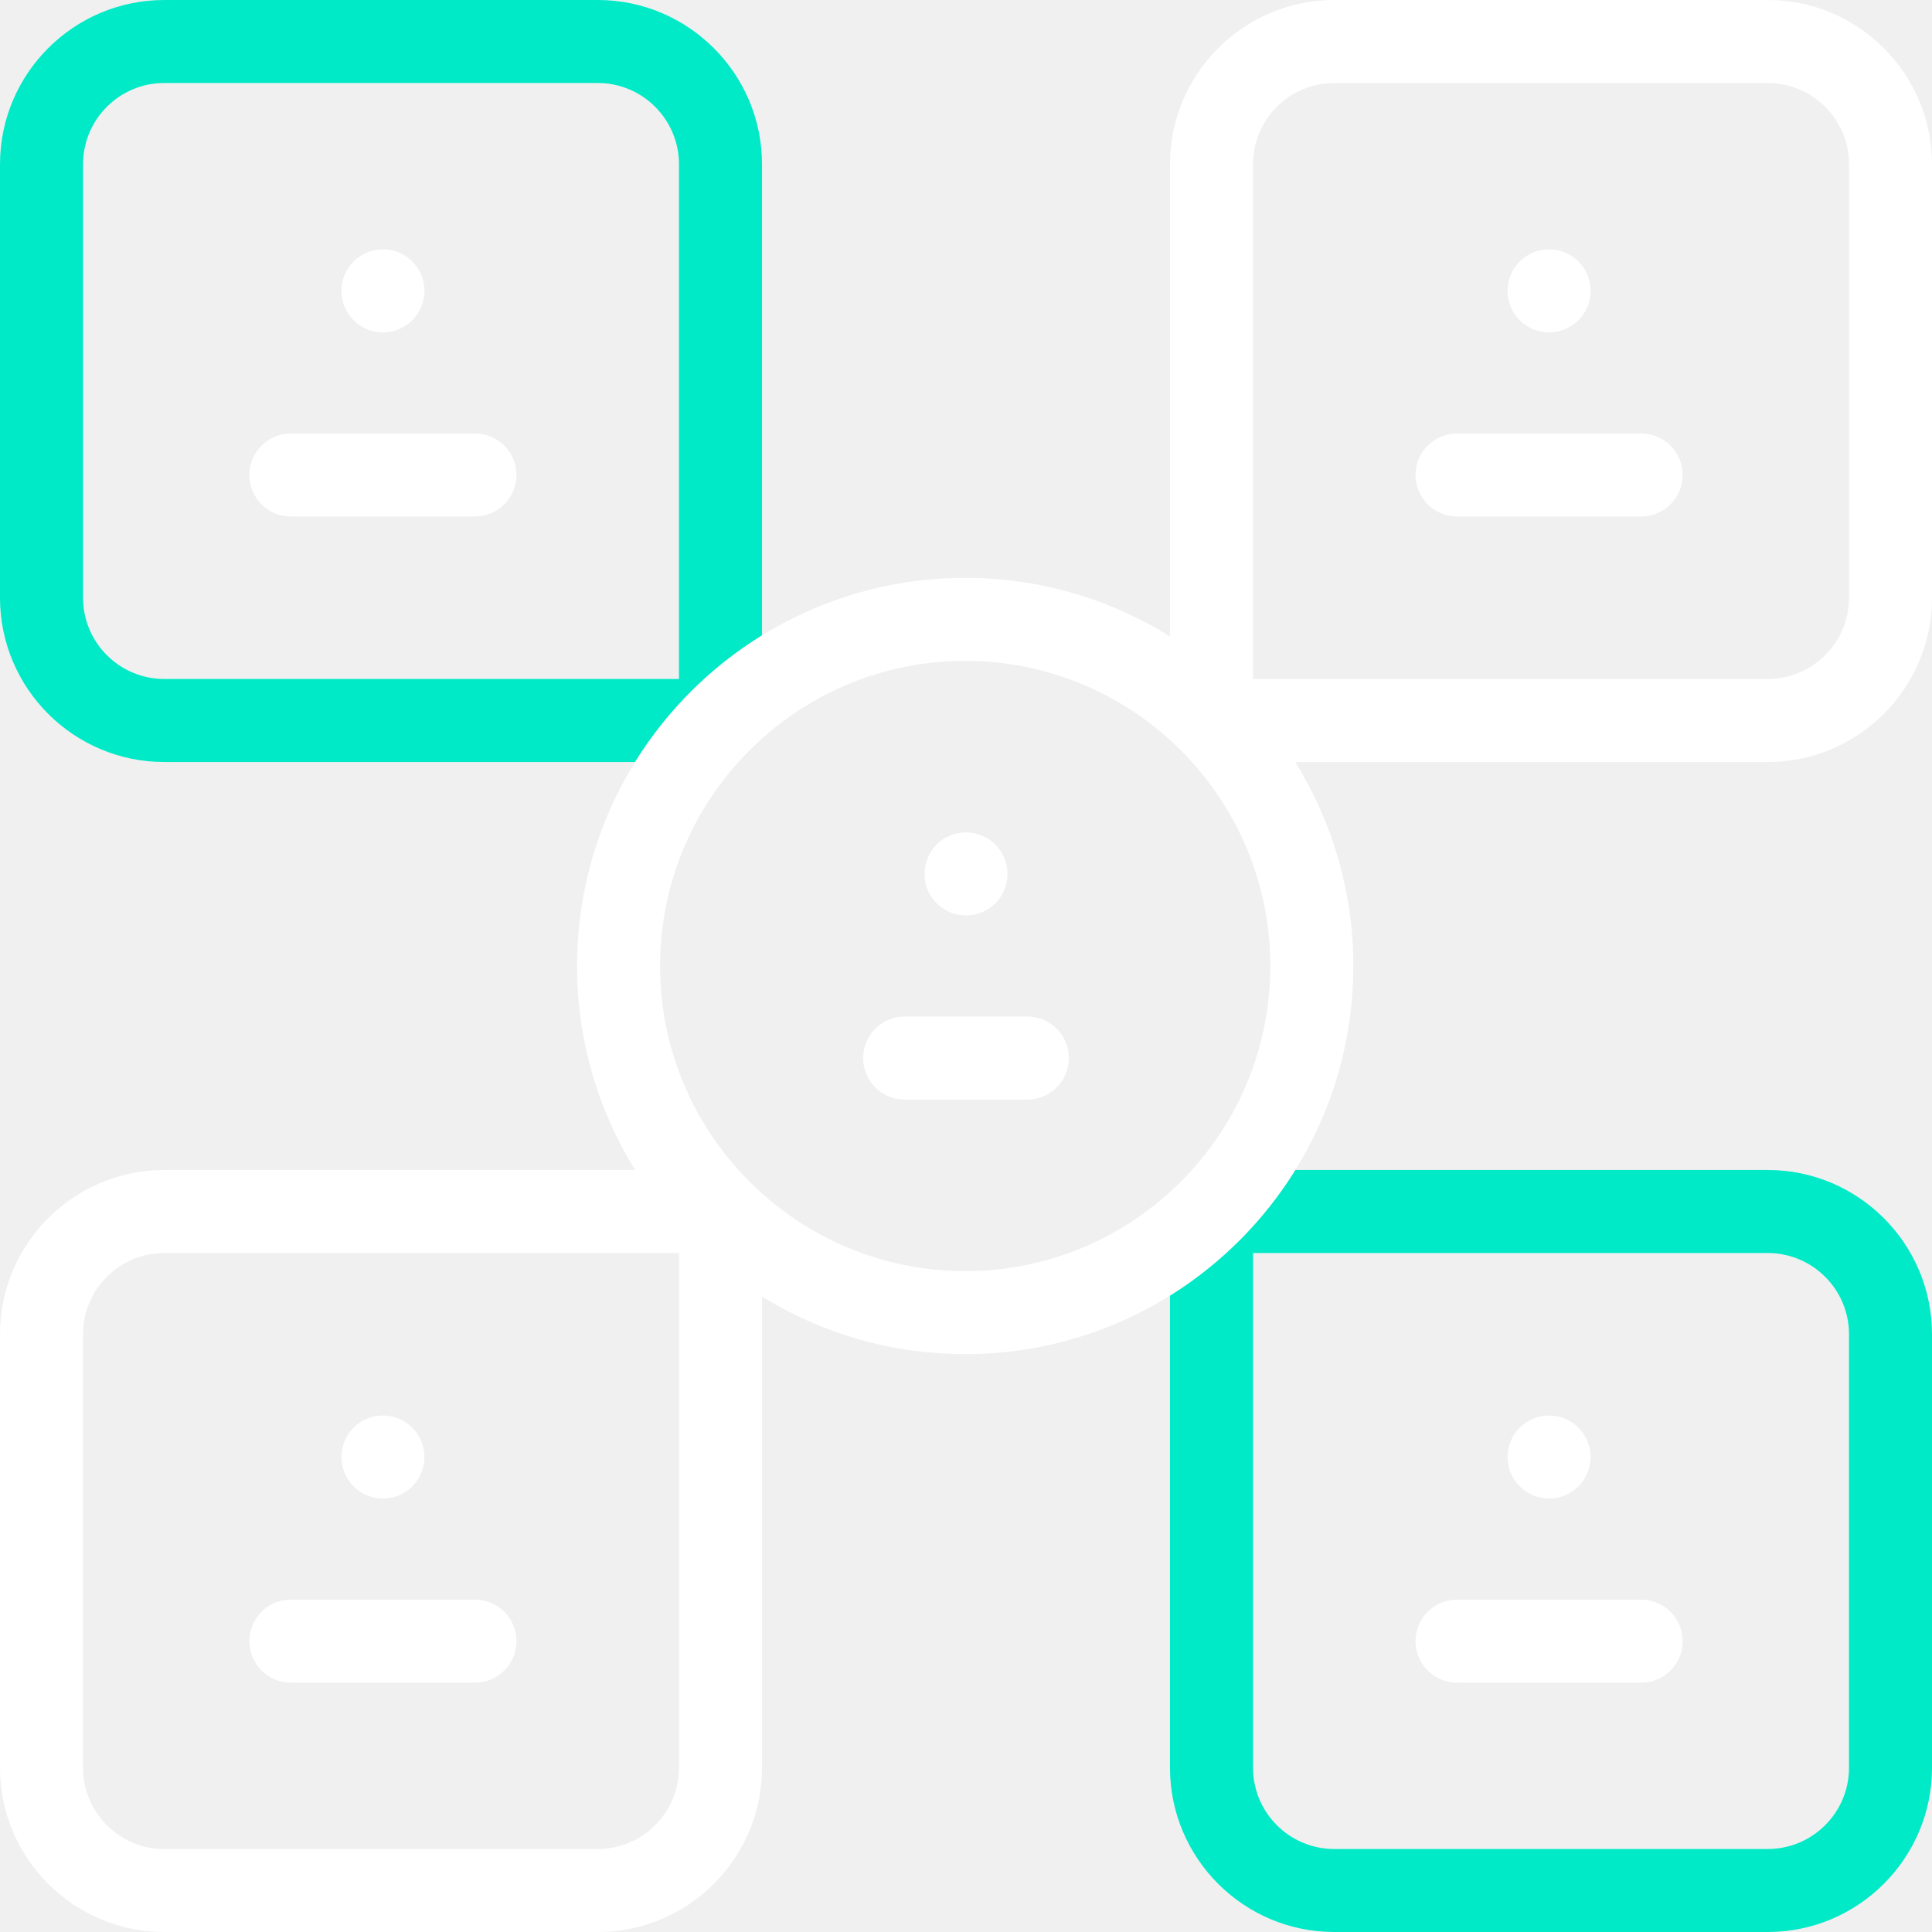
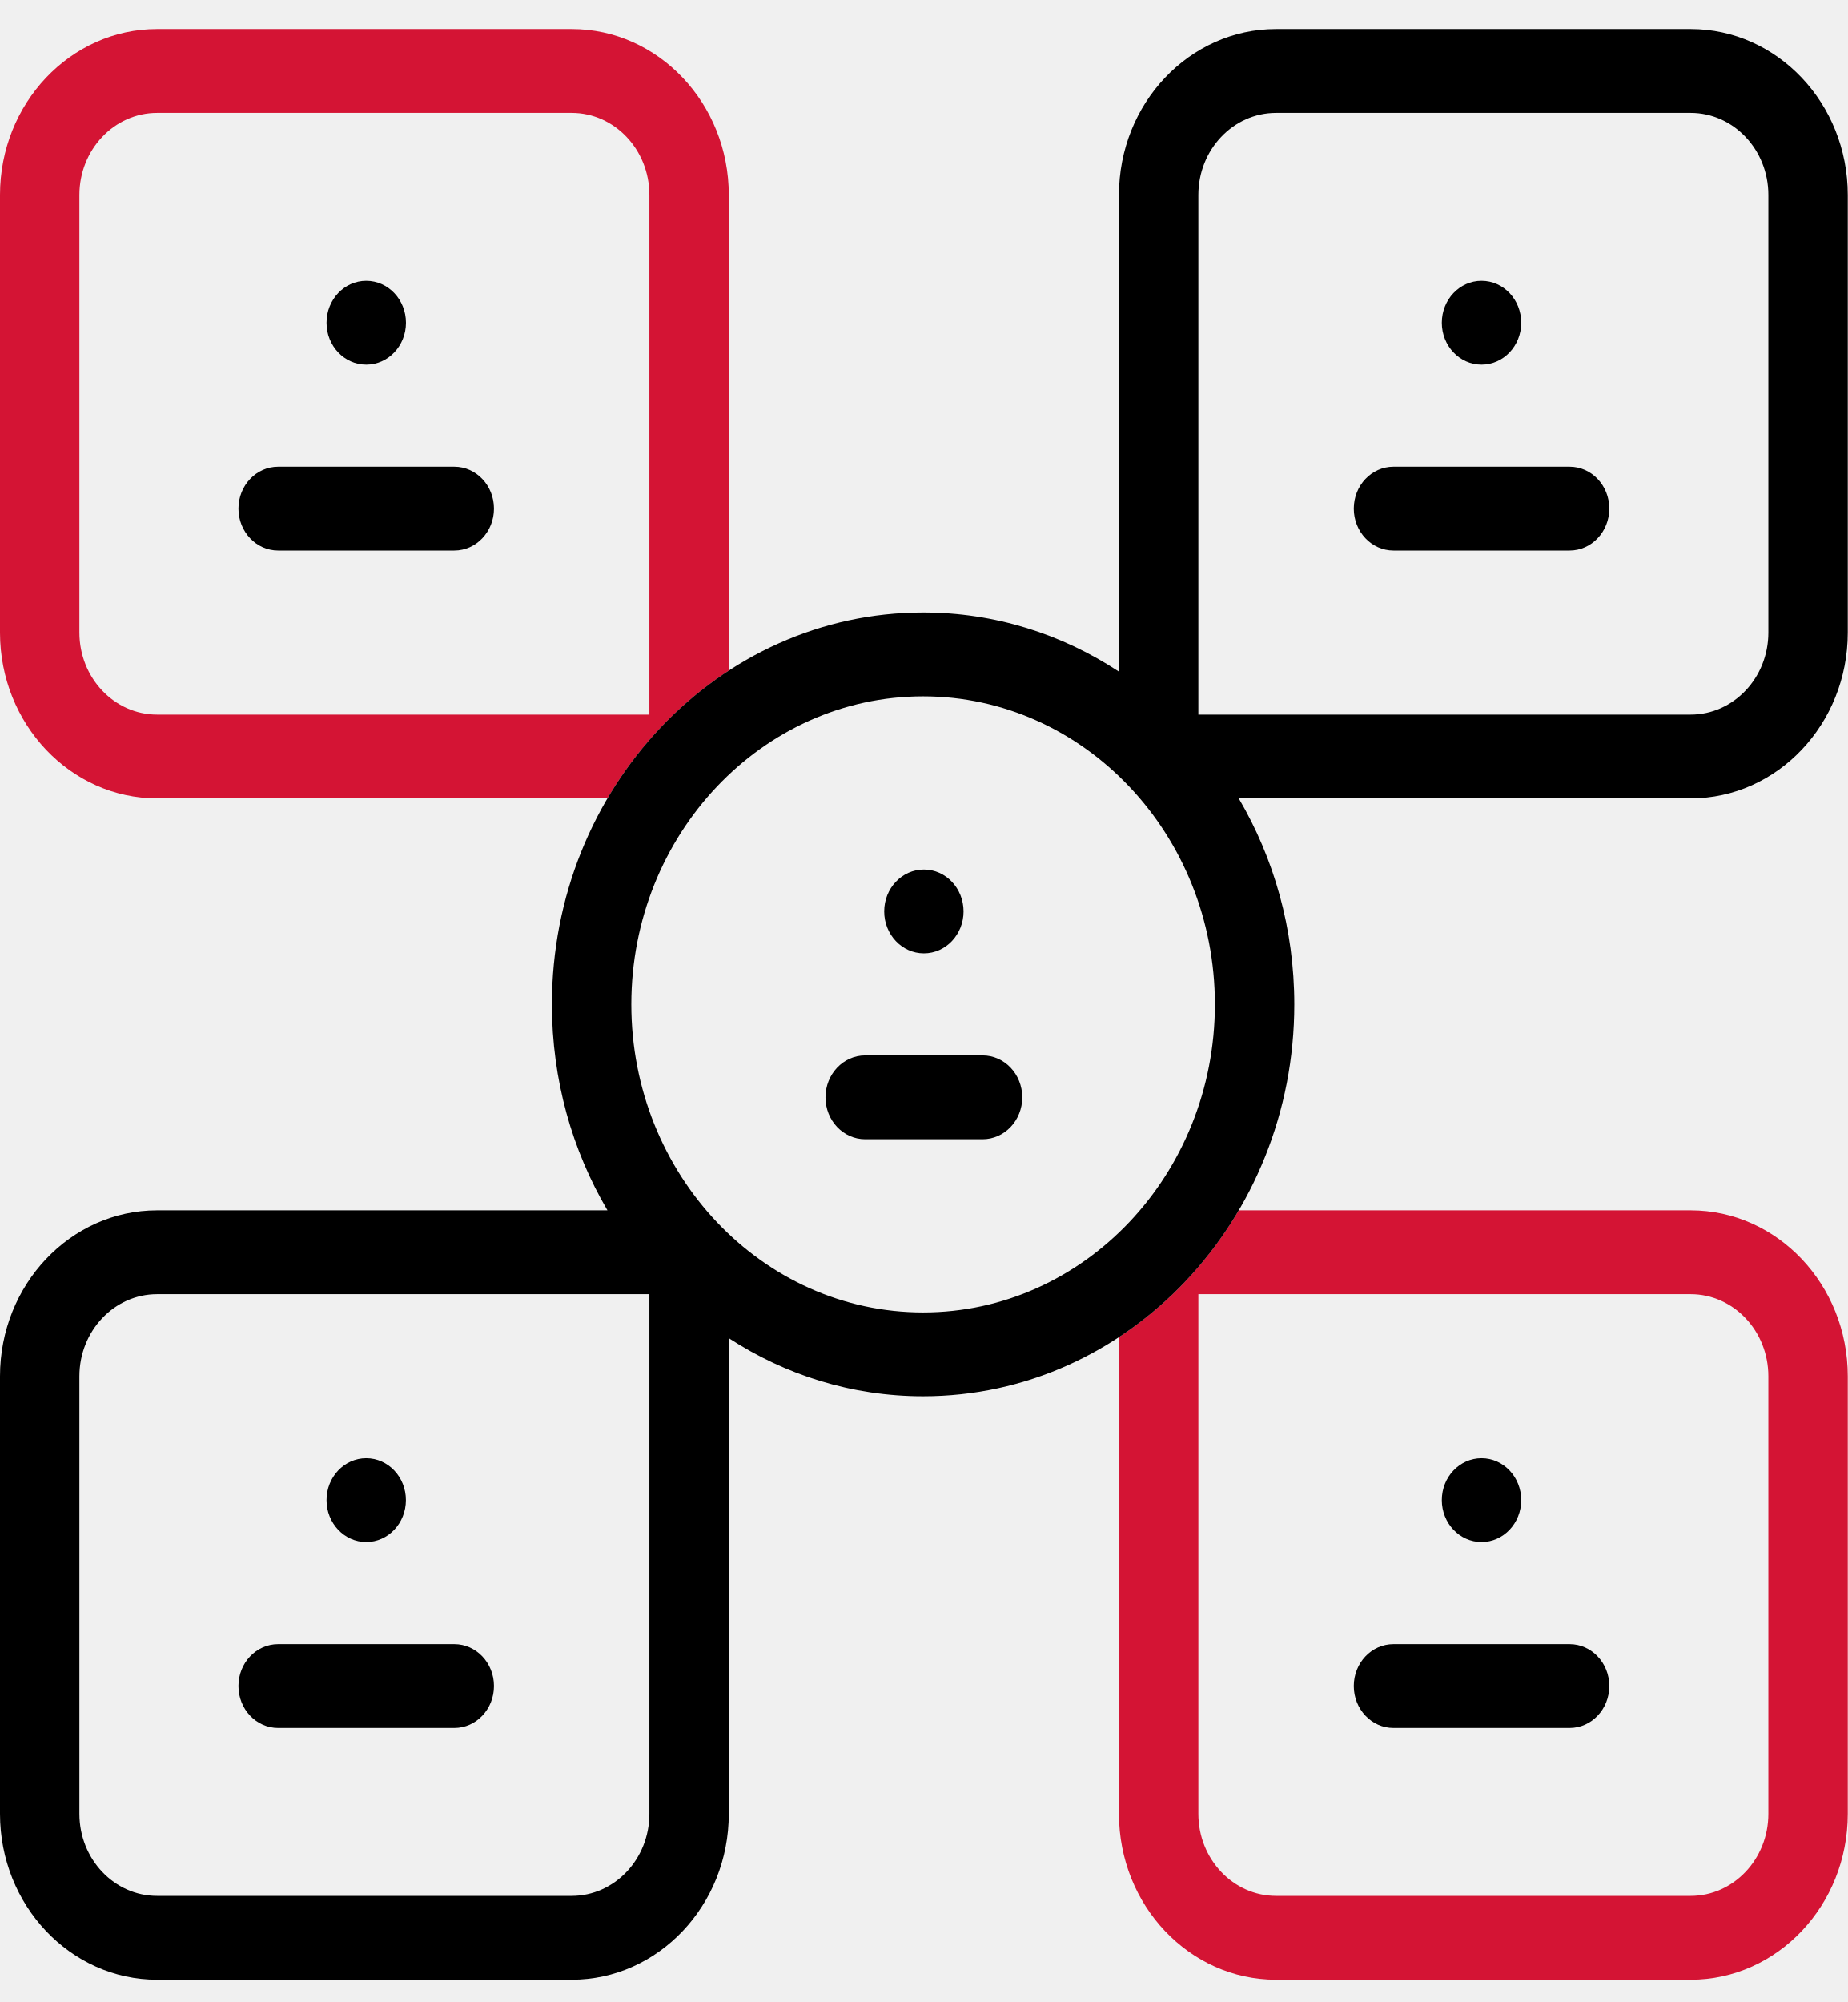
- <svg xmlns="http://www.w3.org/2000/svg" width="48" height="48" viewBox="0 0 48 48" fill="none">
-   <g id="diagram 1" clip-path="url(#clip0_7_57)">
-     <path id="Vector" d="M4.081 0H14.851C17.101 0 18.932 1.831 18.932 4.081V15.787C17.653 16.576 16.572 17.655 15.78 18.932H4.081C1.831 18.932 -4.57764e-05 17.101 -4.57764e-05 14.851V4.081C4.76837e-05 1.831 1.831 0 4.081 0ZM2.063 14.851C2.063 15.964 2.968 16.869 4.081 16.869H16.869V4.081C16.869 2.968 15.964 2.062 14.851 2.062H4.081C2.968 2.062 2.063 2.968 2.063 4.081V14.851Z" fill="#00EAC7" />
-     <path id="Vector_2" d="M32.18 29.068H43.919C46.169 29.068 48 30.899 48 33.149V43.919C48 46.169 46.169 48 43.919 48H33.149C30.899 48 29.068 46.169 29.068 43.919V32.188C30.329 31.401 31.397 30.332 32.18 29.068ZM31.131 43.919C31.131 45.032 32.036 45.938 33.149 45.938H43.919C45.032 45.938 45.938 45.032 45.938 43.919V33.149C45.938 32.036 45.032 31.131 43.919 31.131H31.131V43.919H31.131Z" fill="#00EAC7" />
-     <path id="Vector_3" d="M36.199 10.77H40.774C41.343 10.77 41.805 11.231 41.805 11.801C41.805 12.37 41.343 12.832 40.774 12.832H36.199C35.63 12.832 35.168 12.37 35.168 11.801C35.168 11.231 35.63 10.77 36.199 10.77Z" fill="white" />
-     <path id="Vector_4" d="M11.801 12.832H7.226C6.657 12.832 6.195 12.37 6.195 11.801C6.195 11.231 6.657 10.77 7.226 10.77H11.801C12.37 10.77 12.832 11.231 12.832 11.801C12.832 12.37 12.37 12.832 11.801 12.832Z" fill="white" />
-     <path id="Vector_5" d="M4.081 29.068H15.78C14.866 27.595 14.337 25.858 14.337 24C14.337 18.683 18.663 14.357 23.98 14.357C25.846 14.357 27.59 14.89 29.068 15.812V4.081C29.068 1.831 30.899 0 33.149 0H43.919C46.169 0 48 1.831 48 4.081V14.851C48 17.101 46.169 18.932 43.919 18.932H32.18C33.094 20.405 33.623 22.142 33.623 24C33.623 29.317 29.297 33.643 23.98 33.643C22.13 33.643 20.401 33.119 18.932 32.213V43.919C18.932 46.169 17.101 48 14.851 48H4.081C1.831 48 0 46.169 0 43.919V33.149C0 30.899 1.831 29.068 4.081 29.068ZM45.938 14.851V4.081C45.938 2.968 45.032 2.062 43.919 2.062H33.149C32.036 2.062 31.131 2.968 31.131 4.081V16.869H43.919C45.032 16.869 45.938 15.964 45.938 14.851ZM31.561 24C31.561 19.82 28.16 16.419 23.98 16.419C19.8 16.419 16.399 19.82 16.399 24C16.399 28.18 19.8 31.581 23.98 31.581C28.16 31.581 31.561 28.18 31.561 24ZM2.062 43.919C2.062 45.032 2.968 45.938 4.081 45.938H14.851C15.964 45.938 16.869 45.032 16.869 43.919V31.131H4.081C2.968 31.131 2.062 32.036 2.062 33.149V43.919Z" fill="white" />
-     <path id="Vector_6" d="M36.199 39.743H40.774C41.343 39.743 41.805 40.204 41.805 40.774C41.805 41.343 41.343 41.805 40.774 41.805H36.199C35.63 41.805 35.168 41.343 35.168 40.774C35.168 40.204 35.63 39.743 36.199 39.743Z" fill="white" />
-     <path id="Vector_7" d="M7.226 39.743H11.801C12.37 39.743 12.832 40.204 12.832 40.774C12.832 41.343 12.37 41.805 11.801 41.805H7.226C6.657 41.805 6.195 41.343 6.195 40.774C6.195 40.204 6.657 39.743 7.226 39.743Z" fill="white" />
-     <path id="Vector_8" d="M22.475 25.256H25.525C26.094 25.256 26.556 25.718 26.556 26.287C26.556 26.857 26.094 27.319 25.525 27.319H22.475C21.906 27.319 21.444 26.857 21.444 26.287C21.444 25.718 21.906 25.256 22.475 25.256Z" fill="white" />
-     <path id="Vector_9" d="M38.486 8.258C37.917 8.258 37.455 7.796 37.455 7.226C37.455 6.657 37.917 6.195 38.486 6.195C39.056 6.195 39.518 6.657 39.518 7.226C39.518 7.796 39.056 8.258 38.486 8.258Z" fill="white" />
-     <path id="Vector_10" d="M9.514 8.258C8.944 8.258 8.483 7.796 8.483 7.226C8.483 6.657 8.944 6.195 9.514 6.195C10.083 6.195 10.545 6.657 10.545 7.226C10.545 7.796 10.083 8.258 9.514 8.258Z" fill="white" />
-     <path id="Vector_11" d="M9.514 37.23C8.944 37.23 8.483 36.768 8.483 36.199C8.483 35.63 8.944 35.168 9.514 35.168C10.083 35.168 10.545 35.63 10.545 36.199C10.545 36.768 10.083 37.23 9.514 37.23Z" fill="white" />
-     <path id="Vector_12" d="M38.486 37.23C37.917 37.23 37.455 36.768 37.455 36.199C37.455 35.629 37.917 35.168 38.486 35.168C39.056 35.168 39.518 35.629 39.518 36.199C39.518 36.768 39.056 37.23 38.486 37.23Z" fill="white" />
-     <path id="Vector_13" d="M24 22.744C23.43 22.744 22.969 22.282 22.969 21.713C22.969 21.143 23.43 20.681 24 20.681C24.57 20.681 25.031 21.143 25.031 21.713C25.031 22.282 24.57 22.744 24 22.744Z" fill="white" />
+ <svg xmlns="http://www.w3.org/2000/svg" width="36" height="39" viewBox="0 0 36 39" fill="none">
+   <g id="diagram 1" clip-path="url(#clip0_0_566)">
+     <path id="Vector" d="M3.061 0.566H11.138C12.826 0.566 14.199 2.015 14.199 3.797V13.064C13.24 13.689 12.429 14.543 11.835 15.553H3.061C1.373 15.553 -7.24792e-05 14.104 -7.24792e-05 12.323V3.797C-1.90735e-06 2.015 1.373 0.566 3.061 0.566ZM1.547 12.323C1.547 13.204 2.226 13.921 3.061 13.921H12.652V3.797C12.652 2.916 11.973 2.199 11.138 2.199H3.061C2.226 2.199 1.547 2.916 1.547 3.797V12.323Z" fill="#D41434" />
+     <path id="Vector_2" d="M24.135 23.578H32.939C34.627 23.578 36 25.028 36 26.809V35.335C36 37.117 34.627 38.566 32.939 38.566H24.862C23.174 38.566 21.801 37.117 21.801 35.335V26.048C22.747 25.425 23.547 24.578 24.135 23.578ZM23.348 35.335C23.348 36.216 24.027 36.933 24.862 36.933H32.939C33.774 36.933 34.453 36.216 34.453 35.335V26.809C34.453 25.928 33.774 25.211 32.939 25.211H23.348V35.335H23.348Z" fill="#D41434" />
+     <path id="Vector_3" d="M27.149 9.092H30.58C31.008 9.092 31.354 9.457 31.354 9.908C31.354 10.359 31.008 10.725 30.58 10.725H27.149C26.722 10.725 26.376 10.359 26.376 9.908C26.376 9.457 26.722 9.092 27.149 9.092Z" fill="black" />
+     <path id="Vector_4" d="M8.851 10.725H5.42C4.992 10.725 4.646 10.359 4.646 9.908C4.646 9.457 4.992 9.092 5.42 9.092H8.851C9.278 9.092 9.624 9.457 9.624 9.908C9.624 10.359 9.278 10.725 8.851 10.725Z" fill="black" />
+     <path id="Vector_5" d="M3.061 23.578H11.835C11.149 22.412 10.753 21.037 10.753 19.566C10.753 15.356 13.997 11.932 17.985 11.932C19.385 11.932 20.693 12.354 21.801 13.084V3.797C21.801 2.015 23.174 0.566 24.862 0.566H32.939C34.627 0.566 36 2.015 36 3.797V12.323C36 14.104 34.627 15.553 32.939 15.553H24.135C24.821 16.72 25.217 18.095 25.217 19.566C25.217 23.775 21.973 27.2 17.985 27.2C16.598 27.2 15.301 26.785 14.199 26.068V35.335C14.199 37.116 12.826 38.566 11.138 38.566H3.061C1.373 38.566 0 37.117 0 35.335V26.809C0 25.028 1.373 23.578 3.061 23.578ZM34.453 12.323V3.797C34.453 2.916 33.774 2.199 32.939 2.199H24.862C24.027 2.199 23.348 2.916 23.348 3.797V13.921H32.939C33.774 13.921 34.453 13.204 34.453 12.323ZM23.67 19.566C23.67 16.257 21.12 13.565 17.985 13.565C14.85 13.565 12.3 16.257 12.3 19.566C12.3 22.875 14.85 25.567 17.985 25.567C21.12 25.567 23.67 22.875 23.67 19.566ZM1.547 35.335C1.547 36.216 2.226 36.933 3.061 36.933H11.138C11.973 36.933 12.652 36.216 12.652 35.335V25.211H3.061C2.226 25.211 1.547 25.928 1.547 26.809V35.335Z" fill="black" />
+     <path id="Vector_6" d="M27.149 32.029H30.58C31.008 32.029 31.354 32.394 31.354 32.845C31.354 33.296 31.008 33.662 30.58 33.662H27.149C26.722 33.662 26.376 33.296 26.376 32.845C26.376 32.394 26.722 32.029 27.149 32.029Z" fill="black" />
+     <path id="Vector_7" d="M5.42 32.029H8.851C9.278 32.029 9.624 32.394 9.624 32.845C9.624 33.296 9.278 33.662 8.851 33.662H5.42C4.992 33.662 4.646 33.296 4.646 32.845C4.646 32.394 4.992 32.029 5.42 32.029Z" fill="black" />
+     <path id="Vector_8" d="M16.856 20.56H19.144C19.571 20.56 19.917 20.926 19.917 21.377C19.917 21.828 19.571 22.193 19.144 22.193H16.856C16.429 22.193 16.083 21.828 16.083 21.377C16.083 20.926 16.429 20.56 16.856 20.56Z" fill="black" />
+     <path id="Vector_9" d="M28.865 7.103C28.438 7.103 28.091 6.738 28.091 6.287C28.091 5.836 28.438 5.47 28.865 5.47C29.292 5.47 29.638 5.836 29.638 6.287C29.638 6.738 29.292 7.103 28.865 7.103Z" fill="black" />
+     <path id="Vector_10" d="M7.135 7.103C6.708 7.103 6.362 6.738 6.362 6.287C6.362 5.836 6.708 5.47 7.135 5.47C7.562 5.47 7.909 5.836 7.909 6.287C7.909 6.738 7.562 7.103 7.135 7.103Z" fill="black" />
+     <path id="Vector_11" d="M7.135 30.04C6.708 30.04 6.362 29.674 6.362 29.223C6.362 28.773 6.708 28.407 7.135 28.407C7.562 28.407 7.908 28.773 7.908 29.223C7.908 29.674 7.562 30.04 7.135 30.04Z" fill="black" />
+     <path id="Vector_12" d="M28.865 30.04C28.438 30.04 28.091 29.674 28.091 29.223C28.091 28.773 28.438 28.407 28.865 28.407C29.292 28.407 29.638 28.773 29.638 29.223C29.638 29.674 29.292 30.04 28.865 30.04Z" fill="black" />
+     <path id="Vector_13" d="M18 18.572C17.573 18.572 17.227 18.206 17.227 17.755C17.227 17.304 17.573 16.939 18 16.939C18.427 16.939 18.773 17.304 18.773 17.755C18.773 18.206 18.427 18.572 18 18.572Z" fill="black" />
  </g>
  <defs>
-     <clipPath id="clip0_7_57">
-       <rect width="48" height="48" fill="white" transform="matrix(-1 0 0 1 48 0)" />
+     <clipPath id="clip0_0_566">
+       <rect width="36" height="38" fill="white" transform="matrix(-1 0 0 1 36 0.565918)" />
    </clipPath>
  </defs>
</svg>
